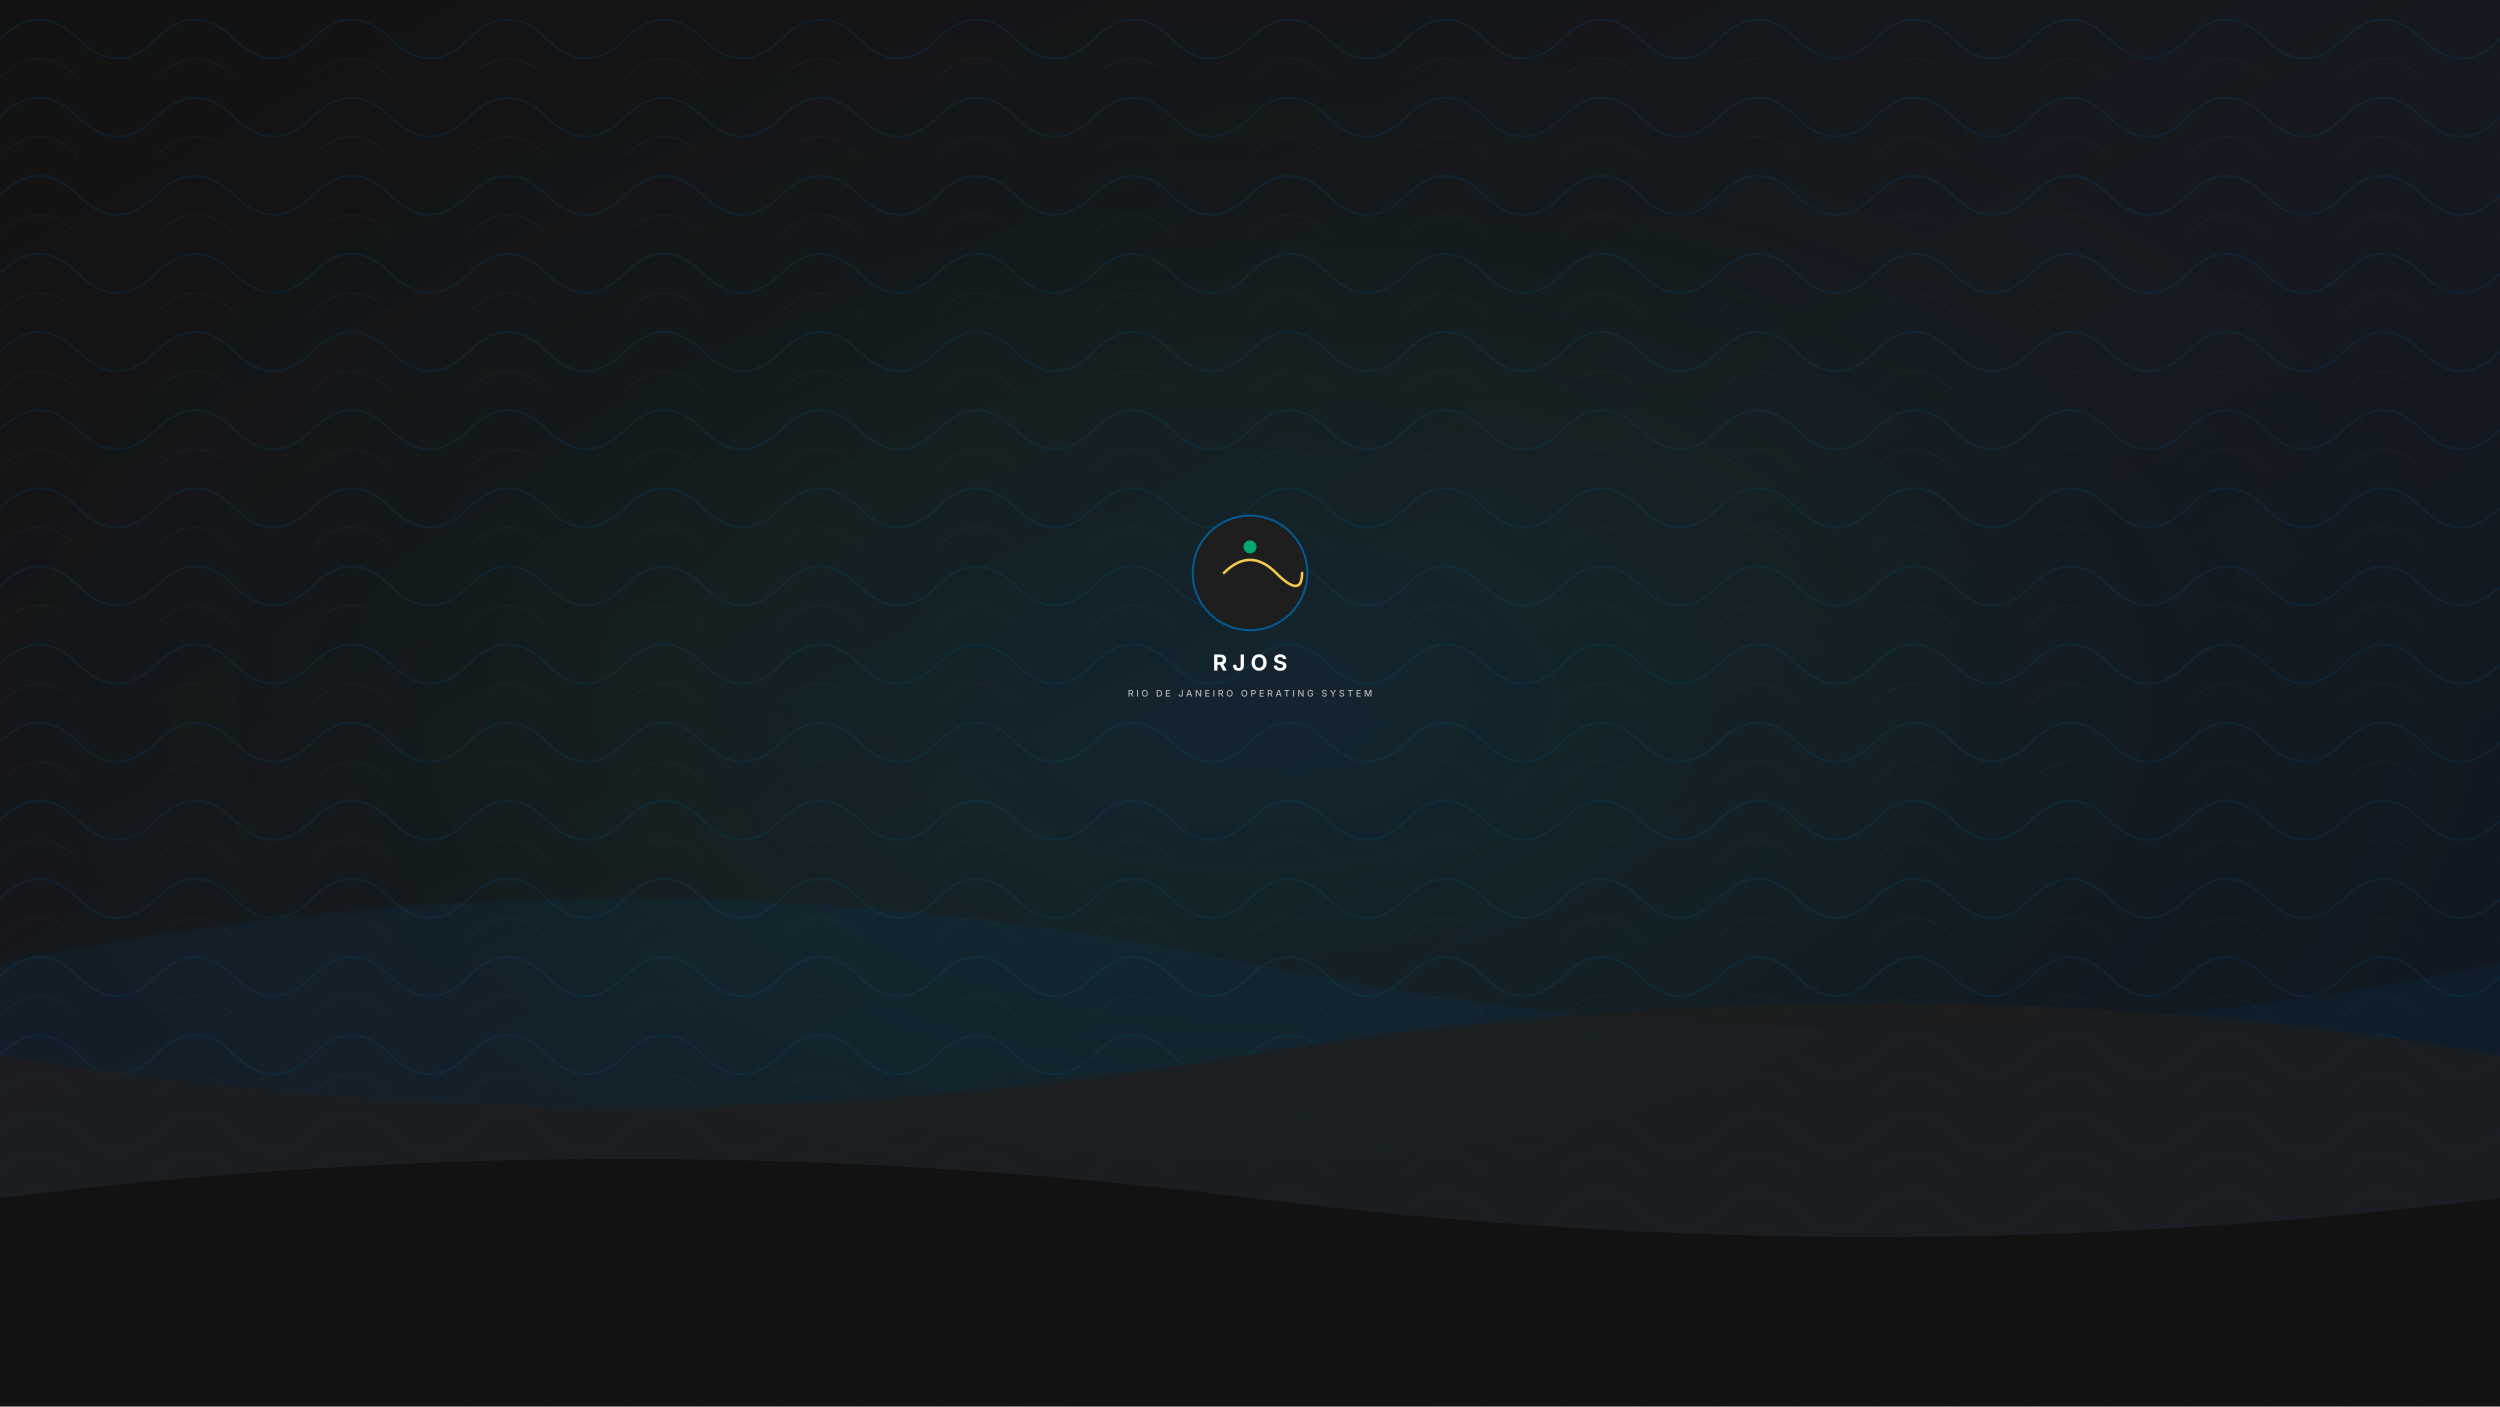
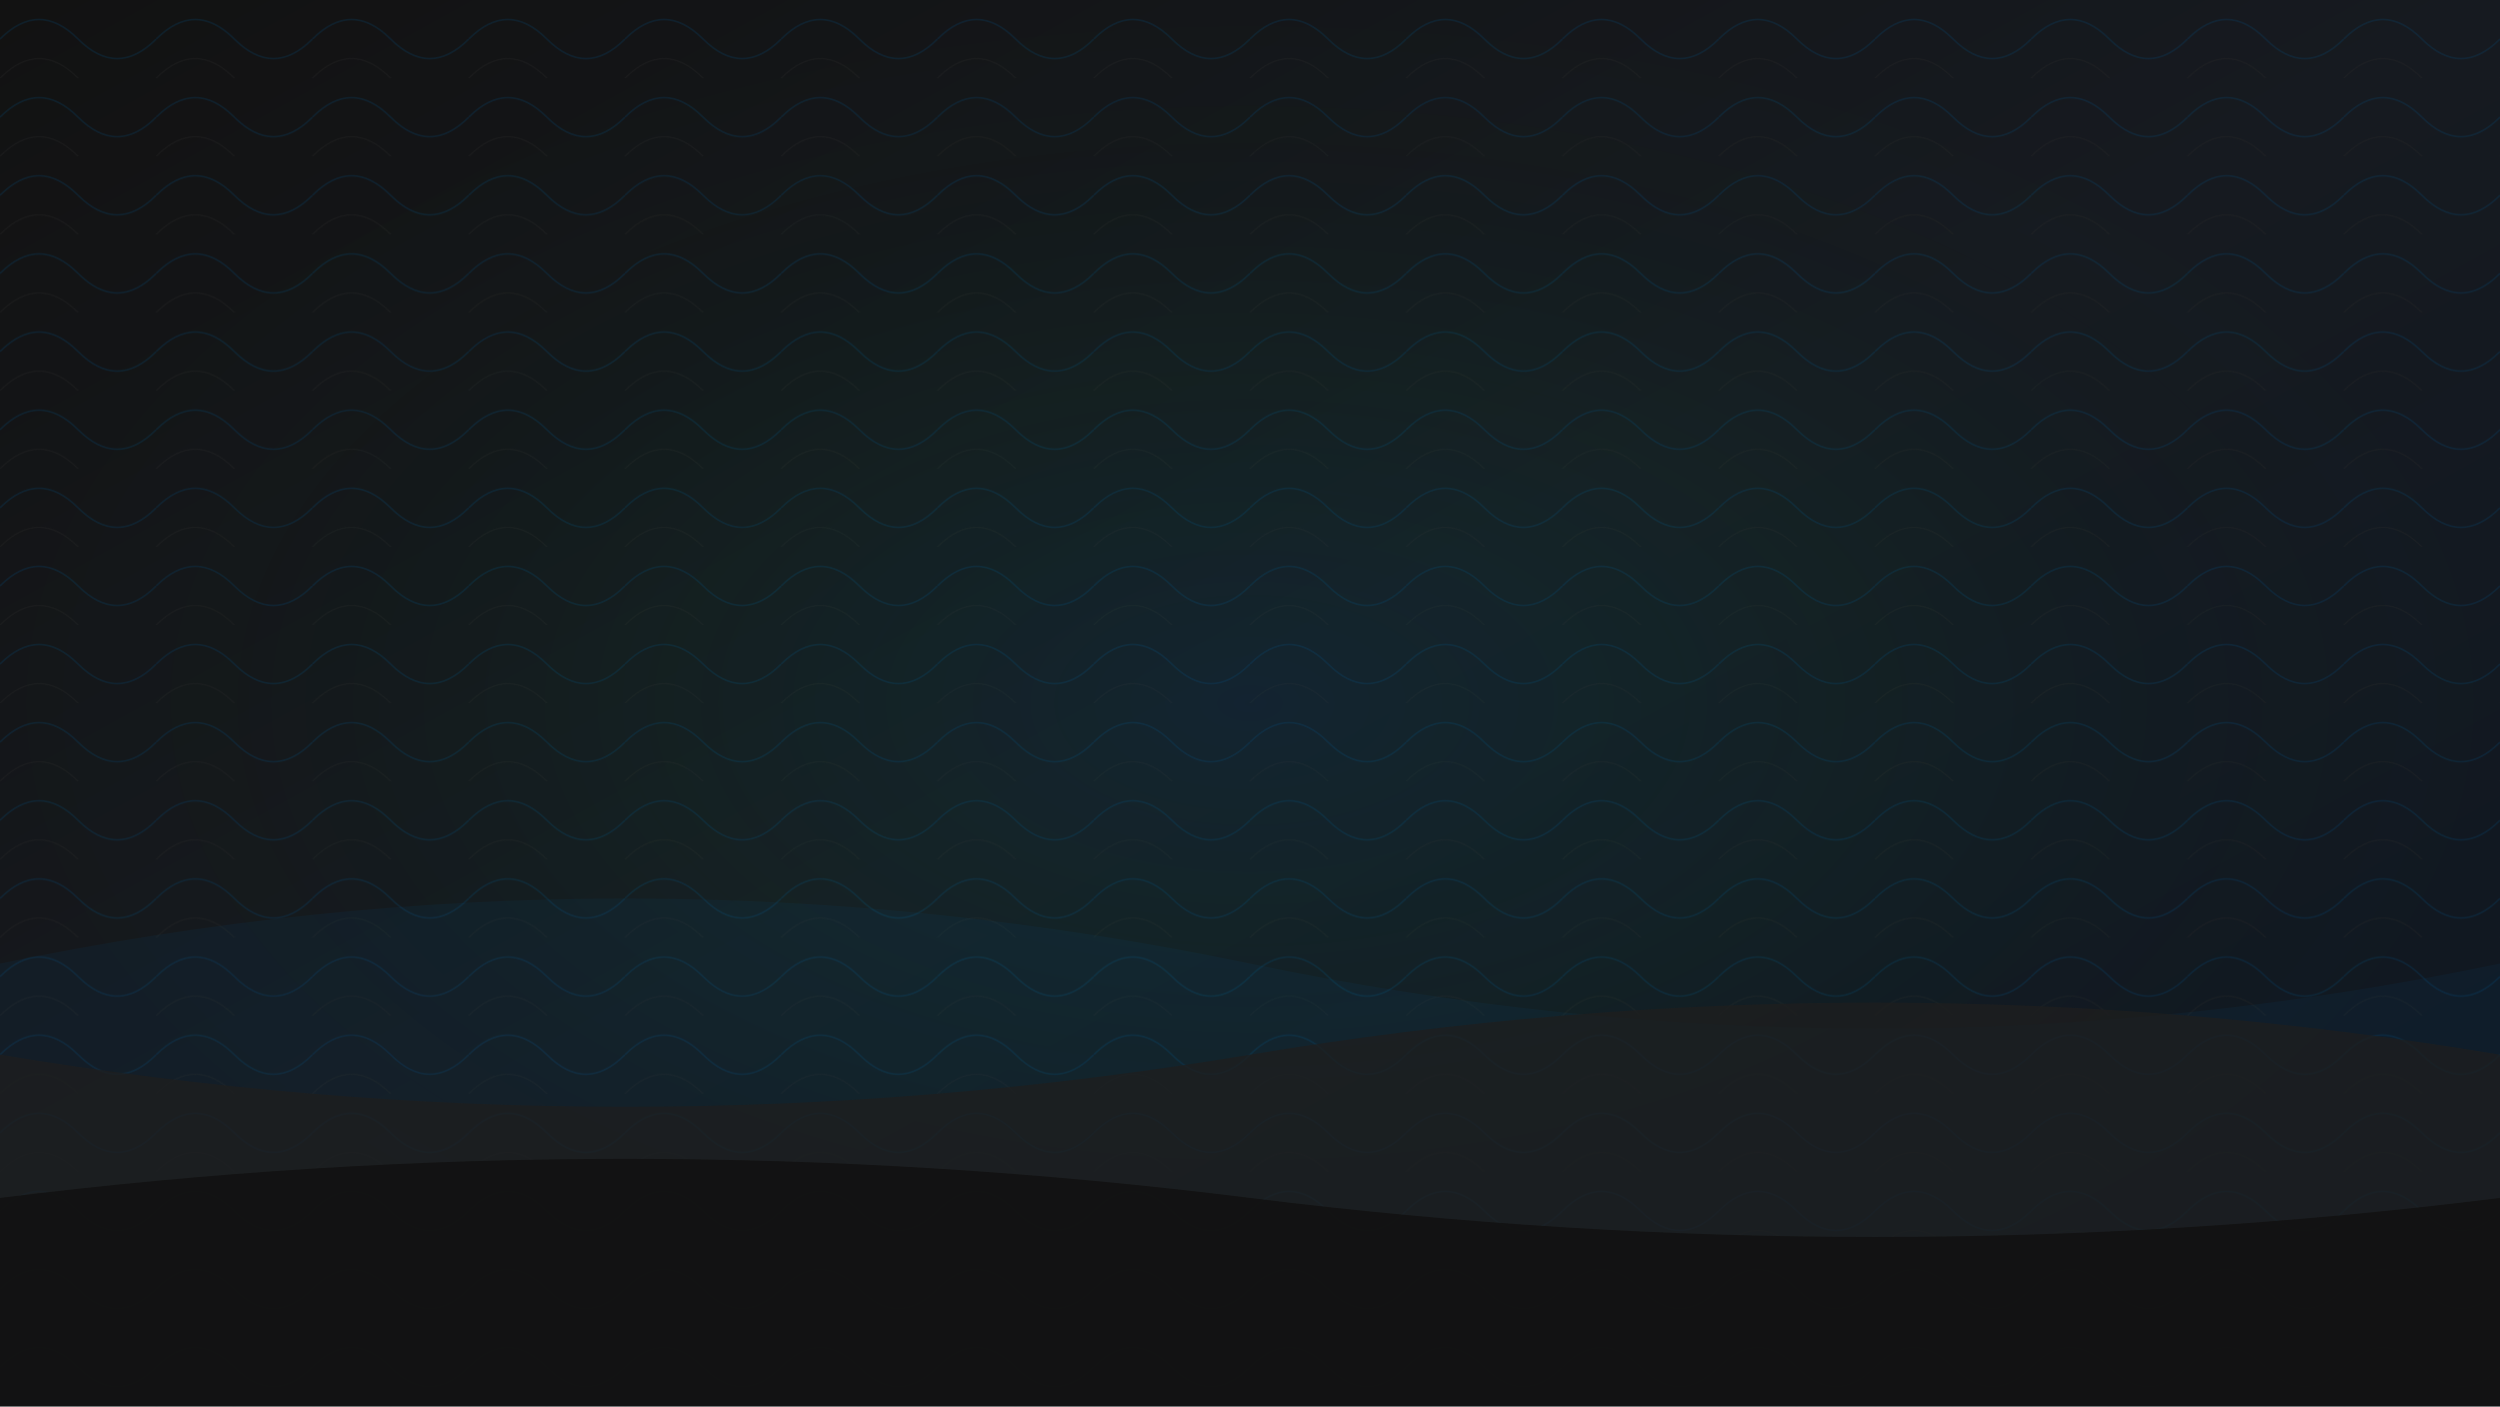
<svg xmlns="http://www.w3.org/2000/svg" viewBox="0 0 3840 2160" width="100%" height="100%">
  <defs>
    <linearGradient id="waveBg" x1="0%" y1="0%" x2="100%" y2="100%">
      <stop offset="0%" stop-color="#121212" />
      <stop offset="50%" stop-color="#161a20" />
      <stop offset="100%" stop-color="#0e1722" />
    </linearGradient>
    <pattern id="copaPattern" x="0" y="0" width="240" height="120" patternUnits="userSpaceOnUse">
      <path d="M 0 60 Q 60 0, 120 60 T 240 60" fill="none" stroke="#005B96" stroke-width="2.5" opacity="0.18" />
      <path d="M 0 120 Q 60 60, 120 120 T 240 120" fill="none" stroke="#292929" stroke-width="2" opacity="0.3" />
    </pattern>
    <radialGradient id="oceanCenter" cx="50%" cy="50%" r="55%">
      <stop offset="0%" stop-color="#005B96" stop-opacity="0.14" />
      <stop offset="50%" stop-color="#00A86B" stop-opacity="0.04" />
      <stop offset="100%" stop-color="#121212" stop-opacity="0" />
    </radialGradient>
  </defs>
  <rect width="3840" height="2160" fill="url(#waveBg)" />
  <rect width="3840" height="2160" fill="url(#copaPattern)" />
  <rect width="3840" height="2160" fill="url(#oceanCenter)" />
  <path d="M 0 1480 Q 960 1280, 1920 1480 T 3840 1480 L 3840 2160 L 0 2160 Z" fill="#005B96" opacity="0.08" />
  <path d="M 0 1620 Q 960 1780, 1920 1620 T 3840 1620 L 3840 2160 L 0 2160 Z" fill="#1E1E1E" opacity="0.75" />
  <path d="M 0 1840 Q 960 1720, 1920 1840 T 3840 1840 L 3840 2160 L 0 2160 Z" fill="#121212" opacity="0.95" />
-   <circle cx="1920" cy="880" r="88" fill="#1E1E1E" stroke="#005B96" stroke-width="3" />
-   <path d="M 1880 880 Q 1920 840, 1960 880 T 2000 880" fill="none" stroke="#F2C94C" stroke-width="4" stroke-linecap="round" />
-   <circle cx="1920" cy="840" r="10" fill="#00A86B" />
-   <text x="1920" y="1030" font-family="Inter, sans-serif" font-size="34" font-weight="700" fill="#FFFFFF" text-anchor="middle" letter-spacing="8">RJOS</text>
-   <text x="1920" y="1070" font-family="Inter, sans-serif" font-size="14" font-weight="500" fill="#B8B8B8" text-anchor="middle" letter-spacing="4">RIO DE JANEIRO OPERATING SYSTEM</text>
</svg>
